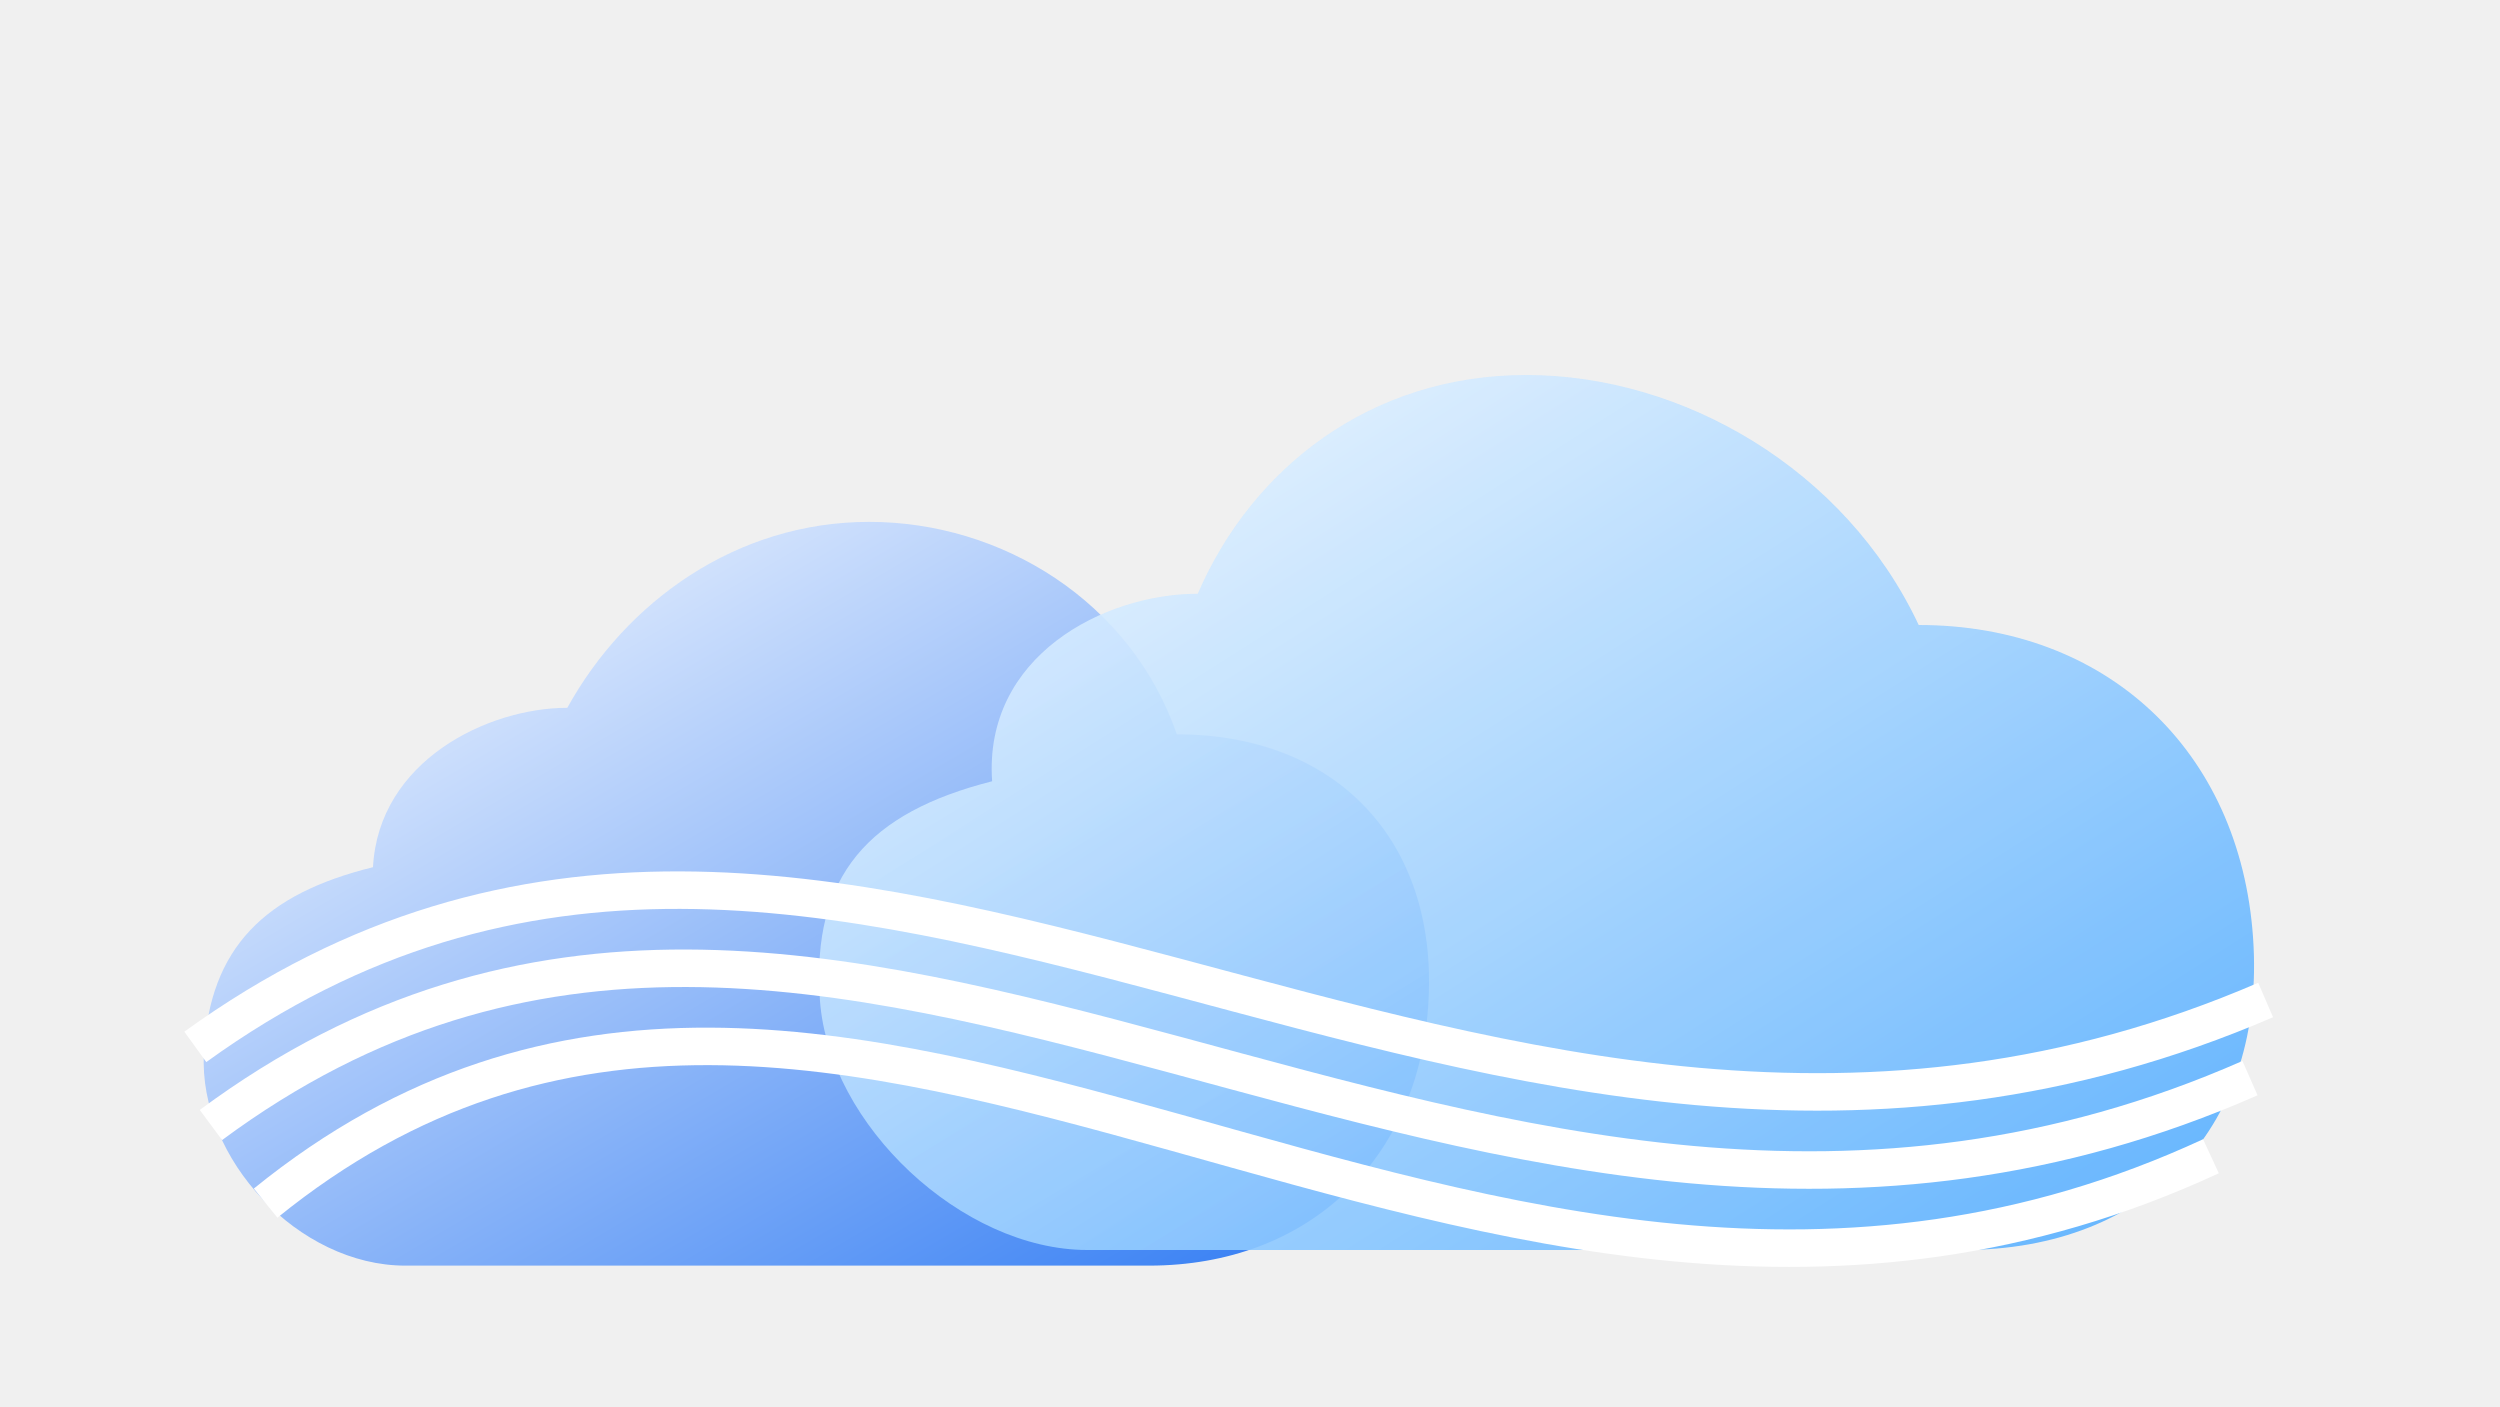
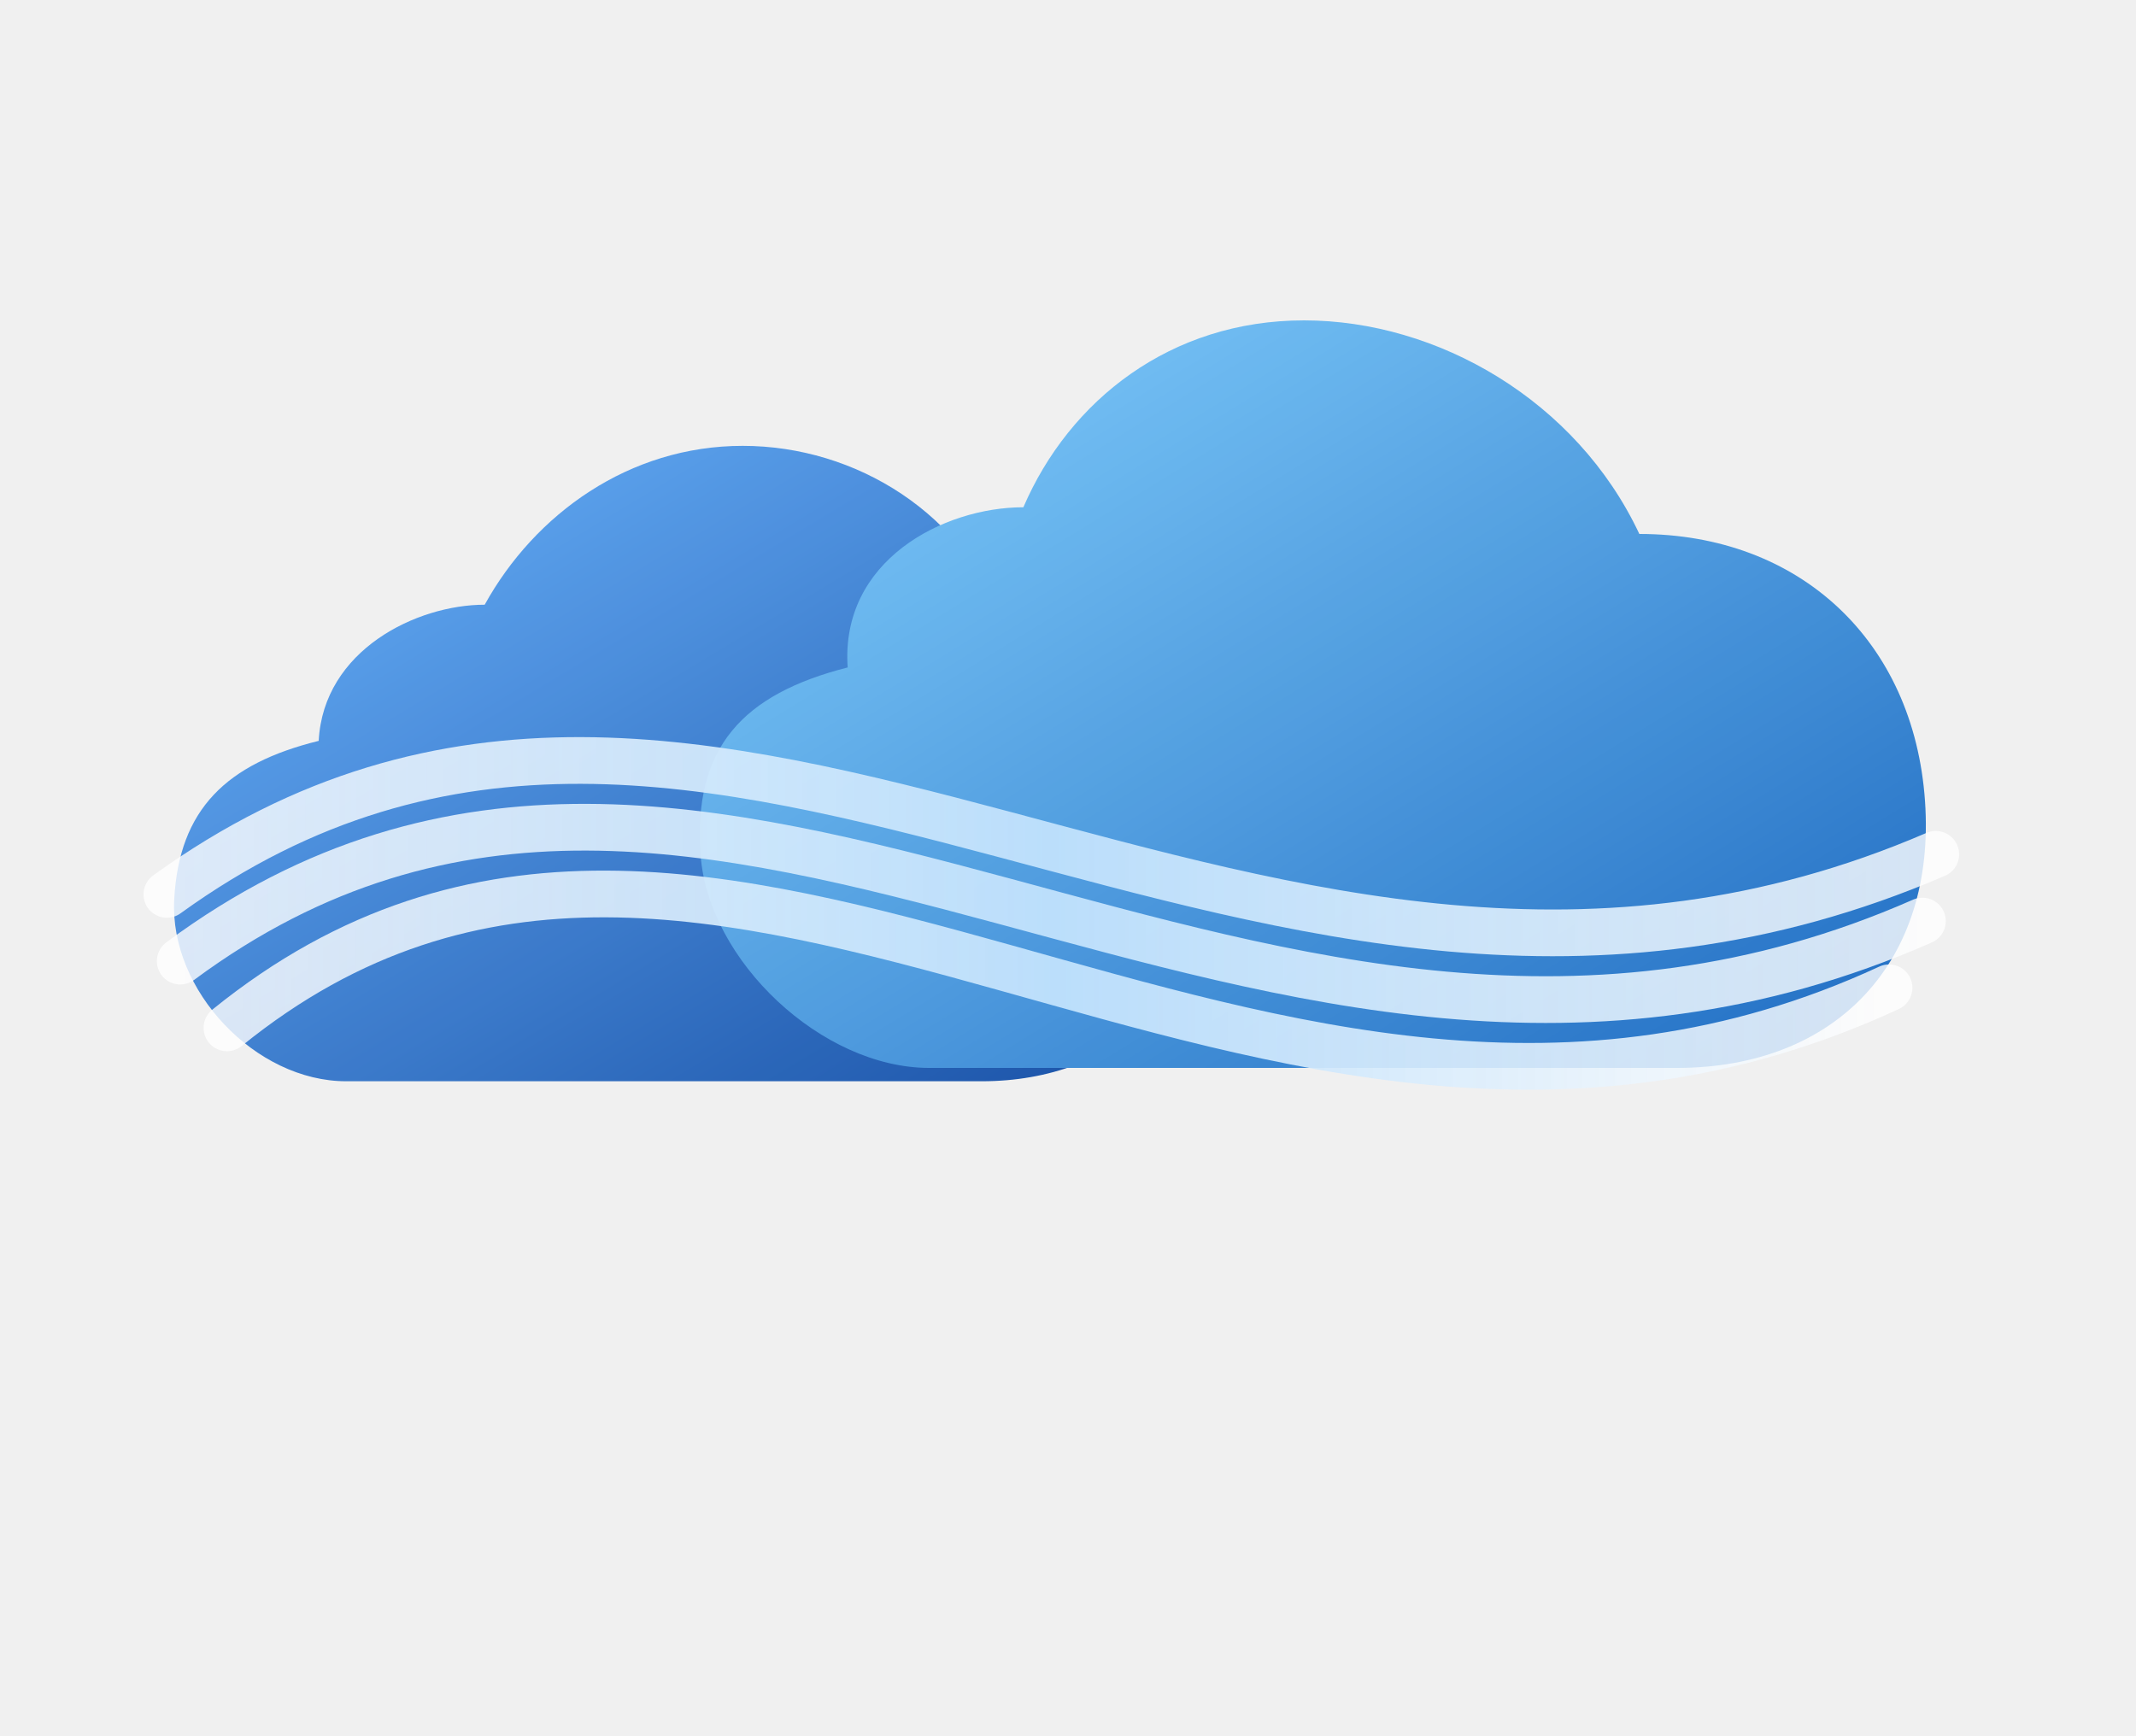
- <svg xmlns="http://www.w3.org/2000/svg" class="service-flow-logo" viewBox="0 0 160 90" version="1.1" id="svg9">
-   <defs id="defs4">
-     <linearGradient id="grad1" x1="9.362" y1="15.381" x2="45.251" y2="51.27" gradientTransform="matrix(2.178958,0,-0.06950959,1.326322,-4.5,13)" gradientUnits="userSpaceOnUse">
-       <stop offset="0%" style="stop-color:#ffffff; stop-opacity:1" id="stop1" />
-       <stop offset="100%" style="stop-color:#2D79F3; stop-opacity:1" id="stop2" />
+ <svg xmlns="http://www.w3.org/2000/svg" viewBox="0 0 160 130" version="1.1">
+   <defs>
+     <linearGradient id="grad1" x1="0" y1="0" x2="1" y2="1">
+       <stop offset="0%" style="stop-color:#66B3FF;" />
+       <stop offset="100%" style="stop-color:#0D47A1;" />
    </linearGradient>
-     <linearGradient id="grad2" x1="9.362" y1="15.381" x2="45.251" y2="51.27" gradientTransform="matrix(2.56348,0,0.1091123,1.560379,24,0)" gradientUnits="userSpaceOnUse">
-       <stop offset="0%" style="stop-color:#ffffff; stop-opacity:1" id="stop3" />
-       <stop offset="100%" style="stop-color:#4DAAFF; stop-opacity:1" id="stop4" />
+     <linearGradient id="grad2" x1="0" y1="0" x2="1" y2="1">
+       <stop offset="0%" style="stop-color:#80D0FF;" />
+       <stop offset="100%" style="stop-color:#1565C0;" />
+     </linearGradient>
+     <linearGradient id="lineGrad" x1="0" y1="0.5" x2="1" y2="0.5">
+       <stop offset="0%" style="stop-color:#FFFFFF; stop-opacity:0.8" />
+       <stop offset="50%" style="stop-color:#BBDEFB; stop-opacity:1" />
+       <stop offset="100%" style="stop-color:#FFFFFF; stop-opacity:0.8" />
    </linearGradient>
  </defs>
-   <path d="m 25.936,81 h 47.6 c 10.2,0 17.356,-6.8 17.891,-17 C 91.962,53.8 85.518,47 75.318,47 72.364,38.5 64.131,33.4 55.631,33.4 c -8.5,0 -15.567,5.1 -19.324,11.9 -5.1,0 -12.078,3.4 -12.435,10.2 C 16.984,57.2 13.405,60.6 13.049,67.4 12.693,74.2 19.136,81 25.936,81 Z" fill="url(#grad1)" stroke="none" id="path4" style="fill:url(#grad1);stroke-width:1.7" />
-   <path d="m 69.594,80 h 56 c 12,0 19.441,-8 18.601,-20 C 143.356,48 134.797,40 122.797,40 118.098,30 107.678,24 97.678,24 c -10,0 -17.58,6 -21.021,14 -6,0 -13.72,4 -13.161,12 -7.86,2 -11.58,6 -11.021,14 0.559,8 9.119,16 17.119,16 z" fill="url(#grad2)" stroke="none" opacity="0.9" id="path5" style="fill:url(#grad2);stroke-width:2" />
-   <path d="M 12.5,67 C 54,37 94,86 145,64" stroke="#ffffff" stroke-width="2.4" fill="none" opacity="1" id="path6" />
-   <path d="M 13.5,72 C 54,42 94,91 144,69" stroke="#ffffff" stroke-width="2.4" fill="none" opacity="1" id="path7" />
-   <path d="M 17,77 C 54,47 94,96 141.5,74" stroke="#ffffff" stroke-width="2.4" fill="none" opacity="1" id="path8" />
+   <g opacity="0.95">
+     <path d="m 25.936,81 h 47.6 c 10.2,0 17.356,-6.8 17.891,-17 C 91.962,53.8 85.518,47 75.318,47 72.364,38.5 64.131,33.4 55.631,33.4 c -8.5,0 -15.567,5.1 -19.324,11.9 -5.1,0 -12.078,3.4 -12.435,10.2 C 16.984,57.2 13.405,60.6 13.049,67.4 12.693,74.2 19.136,81 25.936,81 Z" fill="url(#grad1)" />
+     <path d="m 69.594,80 h 56 c 12,0 19.441,-8 18.601,-20 C 143.356,48 134.797,40 122.797,40 118.098,30 107.678,24 97.678,24 c -10,0 -17.58,6 -21.021,14 -6,0 -13.72,4 -13.161,12 -7.86,2 -11.58,6 -11.021,14 0.559,8 9.119,16 17.119,16 z" fill="url(#grad2)" />
+   </g>
+   <g>
+     <path d="M 12.5,67 C 54,37 94,86 145,64" stroke="url(#lineGrad)" stroke-width="3.5" stroke-linecap="round" fill="none" />
+     <path d="M 13.5,72 C 54,42 94,91 144,69" stroke="url(#lineGrad)" stroke-width="3.5" stroke-linecap="round" fill="none" />
+     <path d="M 17,77 C 54,47 94,96 141.5,74" stroke="url(#lineGrad)" stroke-width="3.5" stroke-linecap="round" fill="none" />
+   </g>
</svg>
